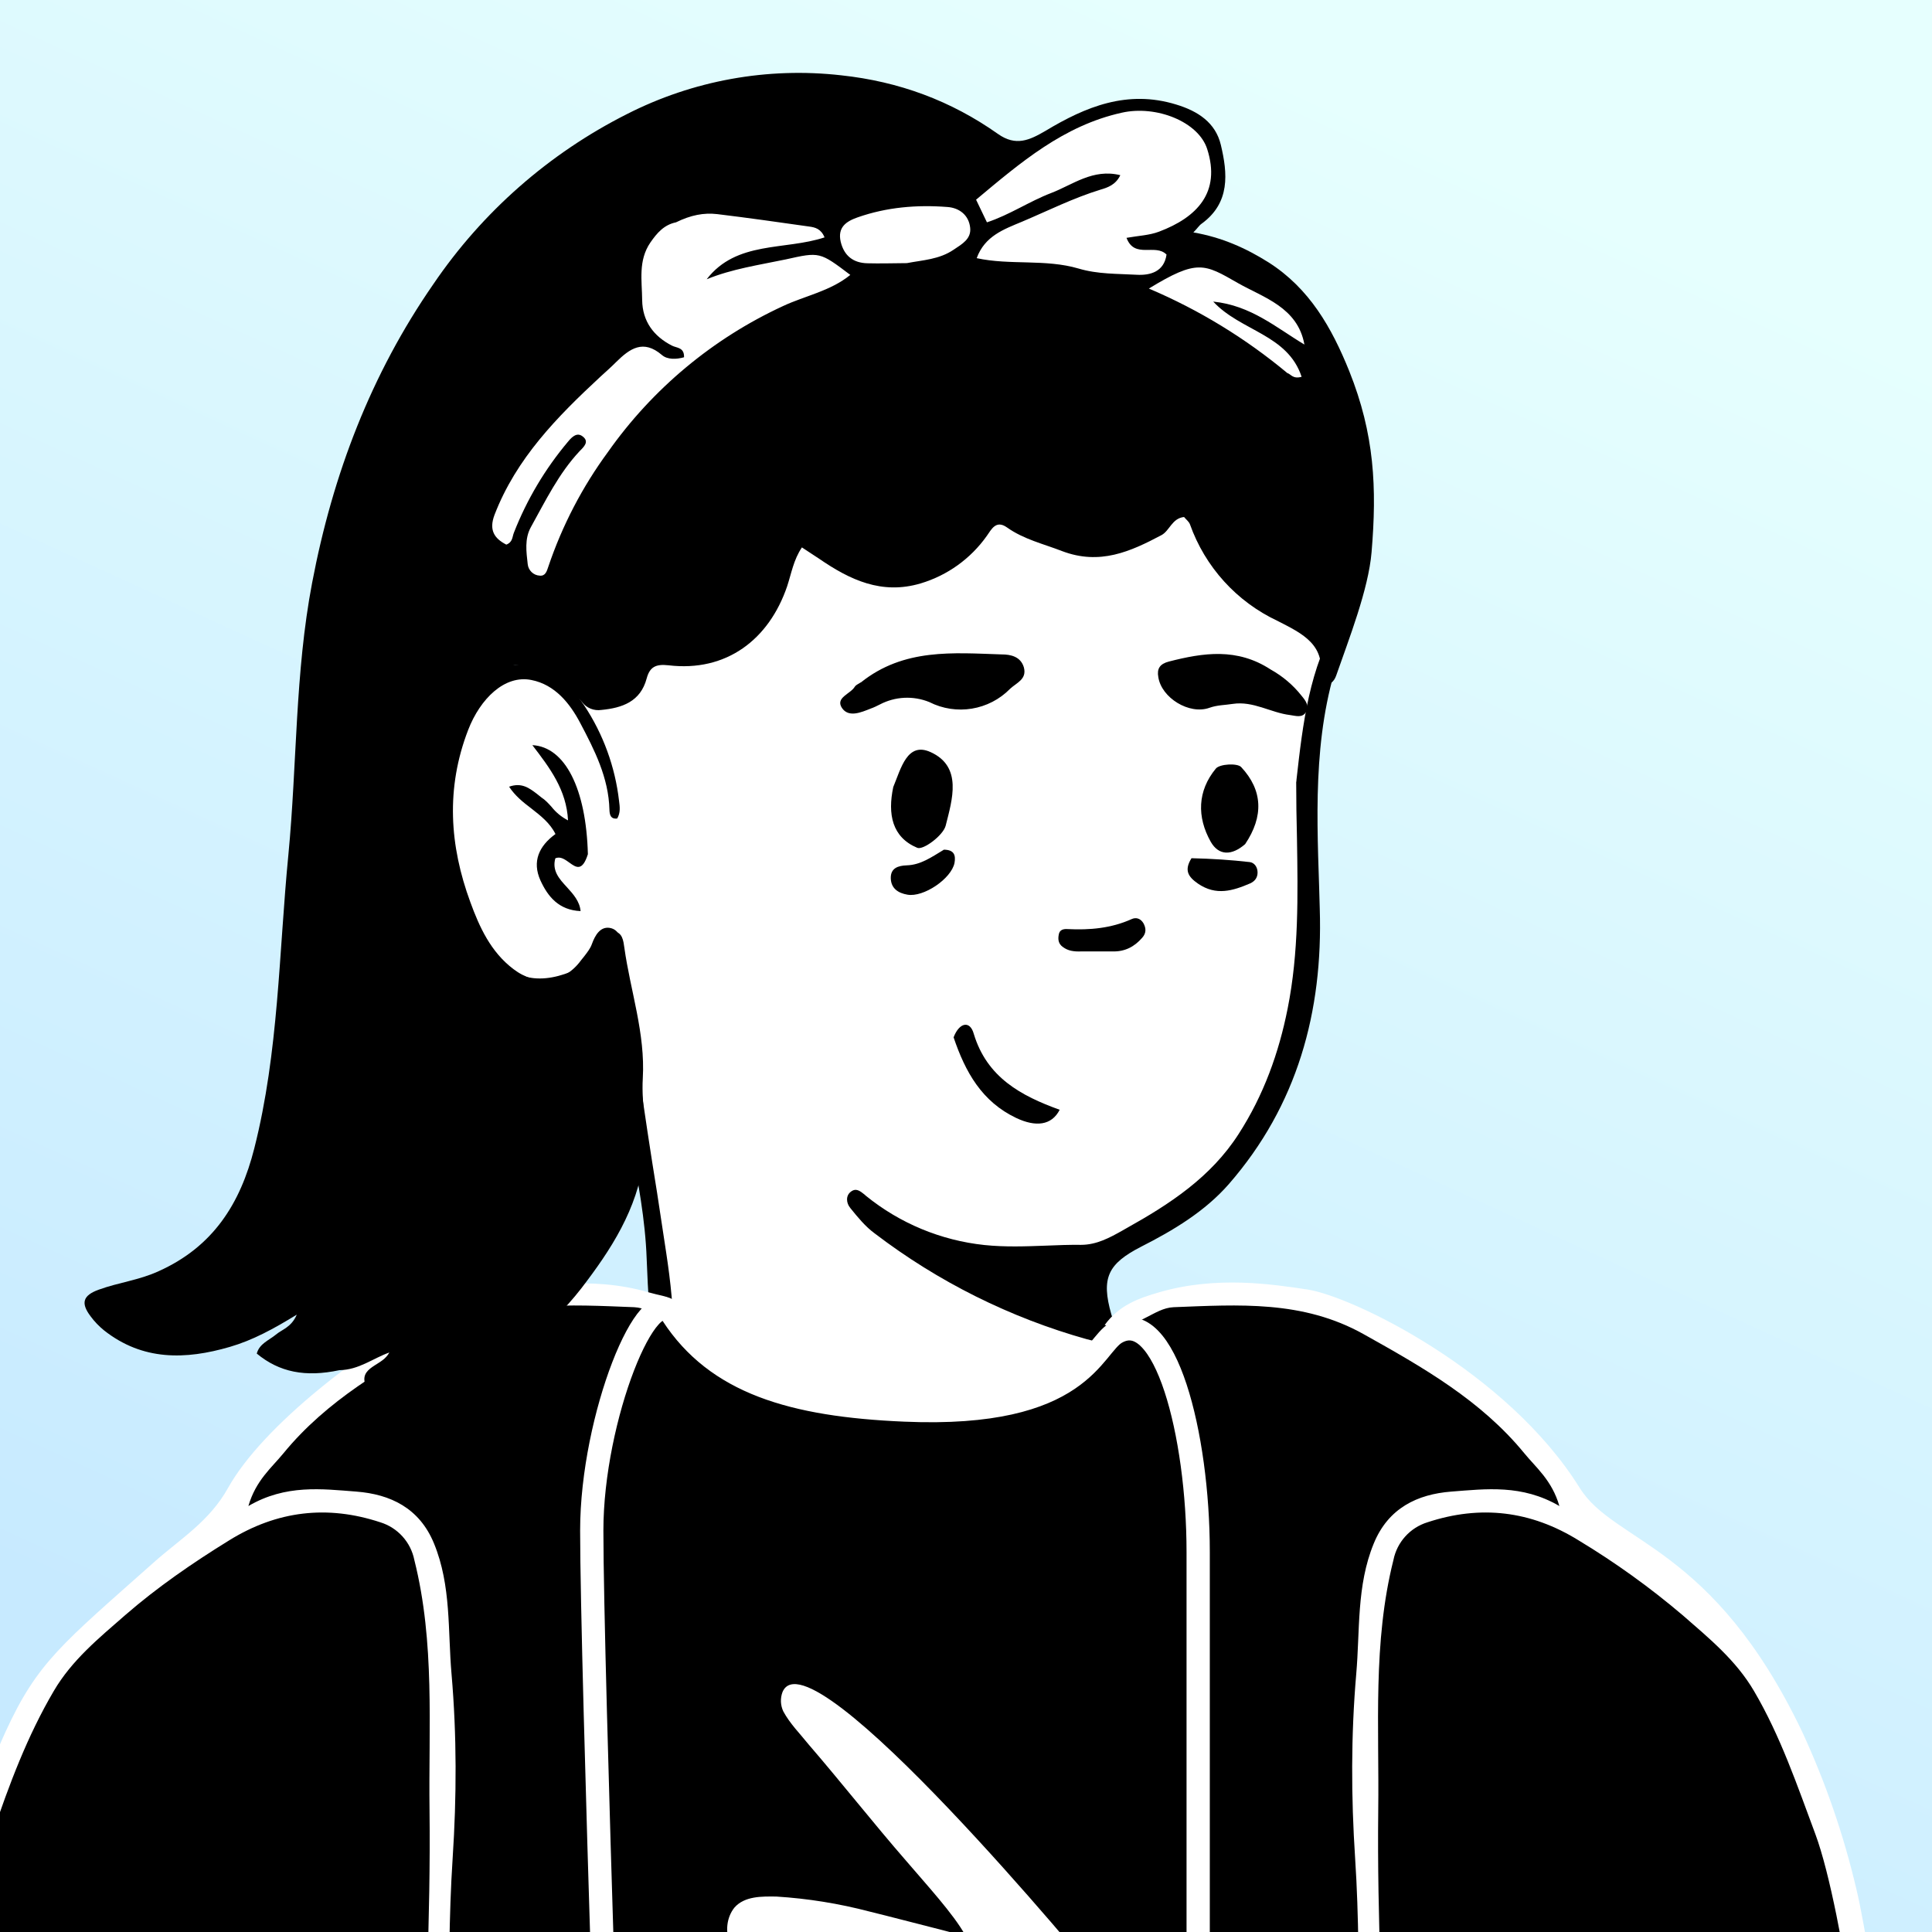
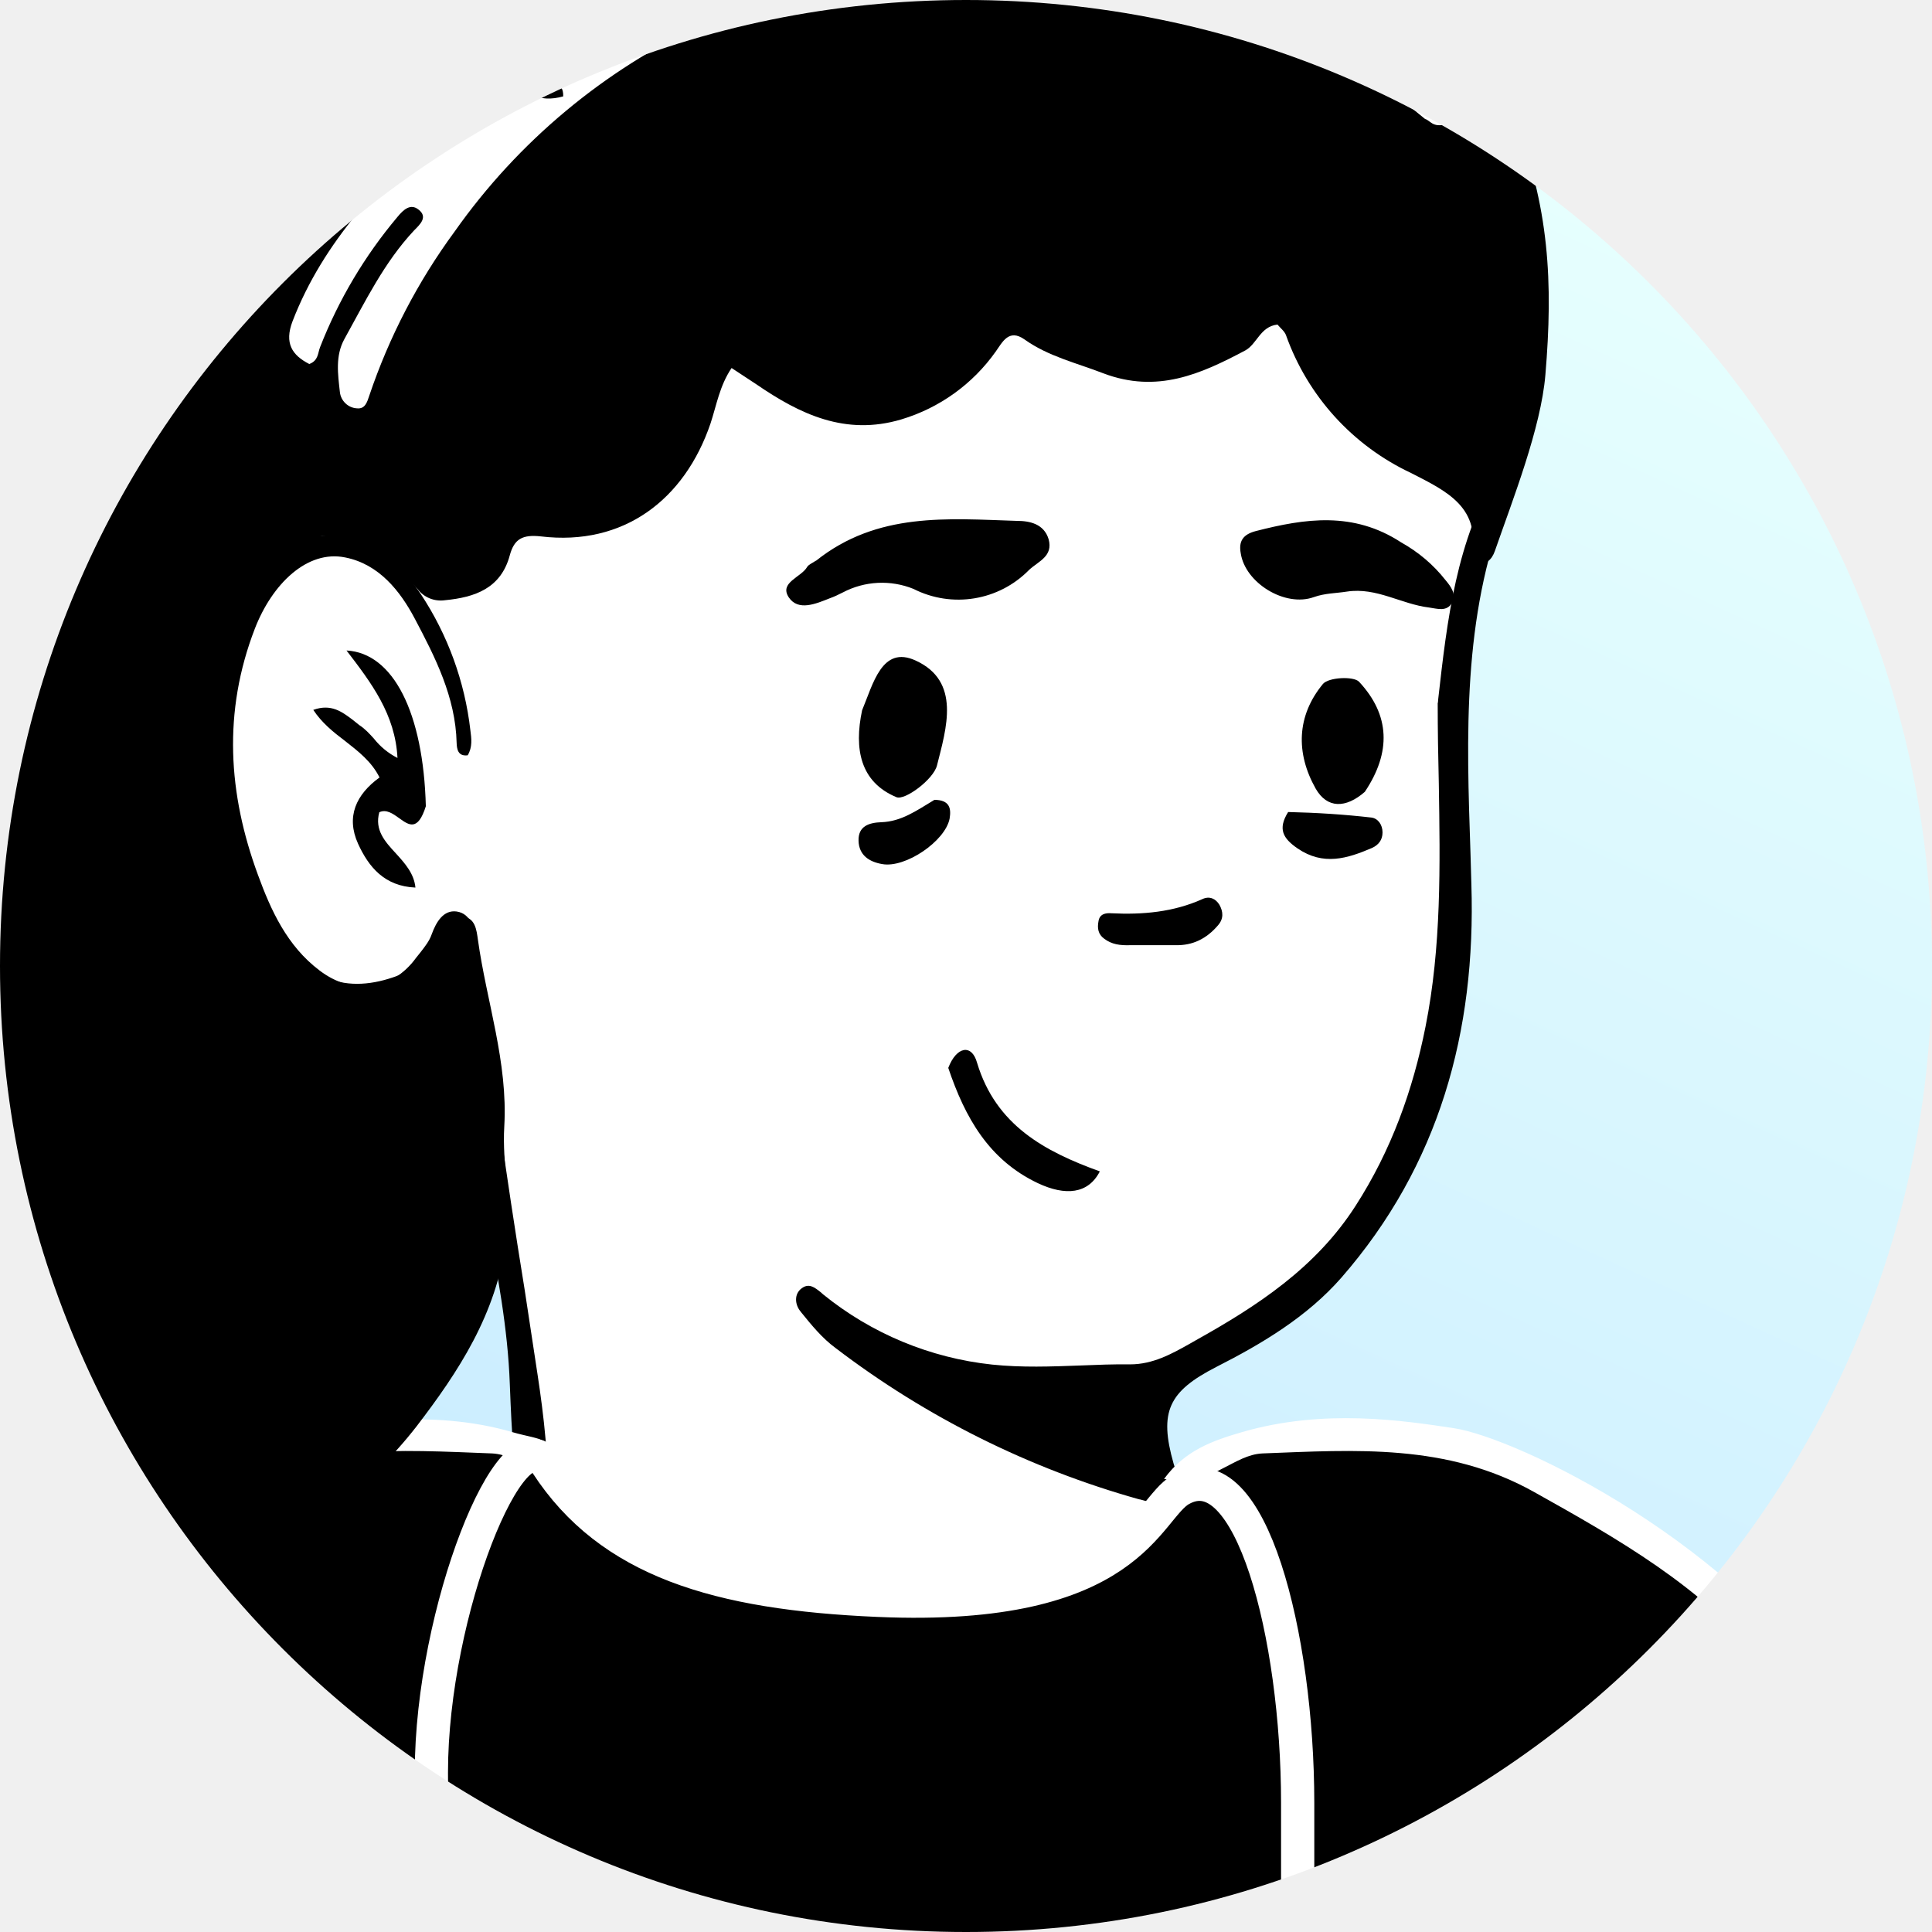
<svg xmlns="http://www.w3.org/2000/svg" viewBox="0 0 1744 1744" fill="none" shape-rendering="auto" width="400" height="400">
  <mask id="viewboxMask">
-     <rect width="1744" height="1744" rx="0" ry="0" x="0" y="0" fill="#fff" />
+     <rect width="1744" height="1744" rx="872" ry="872" x="0" y="0" fill="#fff" />
  </mask>
  <g mask="url(#viewboxMask)">
    <rect fill="url(#backgroundLinear)" width="1744" height="1744" x="0" y="0" />
    <defs>
      <linearGradient id="backgroundLinear" gradientTransform="rotate(114 0.5 0.5)">
        <stop stop-color="#e6fffe" />
        <stop offset="1" stop-color="#c7eaff" />
      </linearGradient>
    </defs>
-     <g transform="translate(-348.8 -348.8) scale(1.4)">
+     <g transform="translate(-872 -872) scale(2)">
      <g transform="translate(531 487)">
        <path d="M554 727.7c-99.2 297-363.8 388.6-503.7 19.8-19.3-50.7 31-69.5 66.2-91.9 24.1-15.3 36.8-28.5 35.3-42.2-7-64.4-36.9-243.8-36.9-243.8l-3-5.8s.7-1.6-2.2 1.2c-3 3-9.9 34.2-37 34.2-24.5 0-49.2-10.9-61-86.3C7.2 285.6 9.6 214 40 201c12.5-5.3 24-7.2 35.2-.8 11.3 6.4-13-22 112-126C268.4 6.4 396.7-3.5 448.5 8 500.3 19.5 552 44.8 574.9 98.5c27.8 65-25.9 114.3-14 262.5-2.2 53.6.8 171.2-146.6 210.6-28 7.5-19.3 48.4 22.7 58.4 67 21 117 72.3 117 97.9" fill="#fff" />
        <path fill-rule="evenodd" clip-rule="evenodd" d="m554 266.2.1-1.4c4.1-36.4 8.2-71.7 27.1-103.4 6.5 4.4 5.7 10 3.7 15.2-19.9 51.2-18 104.4-16.2 157.6l.4 14c2.1 66.4-14.5 126.8-58.7 177.5-15.4 17.6-35.8 29.8-56.5 40.3-21.4 11-25.9 20.1-19.2 43.6l.8 2.6c1.4 3.9 2.8 7.9-1 11.8-4.5 4.6-9.5 3.3-14.8 1.8l-.6-.1a406.4 406.4 0 0 1-137-68.3c-6-4.4-10.8-10.3-15.5-16.1l-.3-.4c-2.5-3-3-7.8.5-10.4 3.3-2.5 5.8-.5 8.7 1.8l1 .9a145.5 145.5 0 0 0 76.3 31.7c13.4 1.4 26.6.9 40 .4 7.4-.3 14.8-.6 22.3-.5 10.2 0 18.7-4.7 26.7-9.2l2.8-1.6c27.8-15.5 54.3-32.8 72.2-60.7 16.1-25 25.9-52.2 31.6-80.9 7.2-36.1 6.6-72.7 6-109.8-.3-12-.5-24.2-.5-36.4ZM50.6 190.8c21.9-1.7 34 11.2 44.3 26.3a140.4 140.4 0 0 1 22.4 61.5c.5 3.7 1 7.6-1.2 11.3-4.5.6-4.9-3-5-5.6-.5-20.7-9.7-38.7-18.9-56.1-6.6-12.5-16.2-24.6-31.4-27.6-17.2-3.5-33 12-40.8 32.2-14.5 37.6-12 74.6 1.4 111 5.8 15.9 13.1 32.1 27.8 43.2 14.8 11.3 32.7 9.3 43.6-5.7l2-2.5c2-2.6 4-5.1 5-8 2.1-5.8 5.4-11.2 11.3-10.4 6.8 1 8 8.3 8.7 14a3661 3661 0 0 0 22 156.7l5.9 38.8c2.6 17.1 5.6 41.7 3.6 52.1a28 28 0 0 0-.3 2.2c-.4 2.8-.6 5-4.2 5.5-4.9.8-7-2-7.7-6.4-2.3-17-3-23.6-4-49.6-.9-25.2-5.6-50-10.4-74.9l-5-27c-5.2-30.8-10.3-62-10.8-97l-2 3c-7.6 11.3-13.7 20.5-24.5 24a40.5 40.5 0 0 1-46.1-12.5 127.8 127.8 0 0 1-28.8-55.8c-8.4-34-9.9-67.1.9-100.6 5.2-16.1 23.7-44.7 42.2-42Zm34.6 127.5c4.4 3.2 8.4 6 12-5.4-1.1-42.2-14.7-69.2-35.8-70.3 11.2 14.6 22 28.8 23 48.5a32.3 32.3 0 0 1-10.7-8.8c-2-2.2-4-4.4-6.5-6l-3-2.4c-4.8-3.6-9.7-7.4-17.8-4.5 3.8 5.8 9 10 14.3 14 6 4.7 12 9.3 15.6 16.5-10.6 7.7-15.2 17.7-9.7 29.9 4.8 10.5 11.9 19.2 25.9 19.8-.6-6.3-4.7-10.9-8.8-15.4-5-5.4-9.7-10.6-7.5-18.6 3.2-1.5 6.2.7 9 2.7Z" fill="#000" />
      </g>
      <g transform="translate(178 1057)">
        <path d="M1301.3 694.3S1276 480.8 1263 423.6c-25.7-111.8-73.3-201.4-135.3-220.5-29.6-9.2-39.4-34-47-53.2-3-7.8-5.8-14.7-9.3-19.2C1040 90.7 975 50.5 941 37.3 914.5 27 838.5 20.6 813 30.7c-11.5 4.5-16.2 11-17.6 18.5-1.5.5-3 1.1-4.4 2-3.3 1.8-6 5-9.5 9C768 75.7 745 102.1 653.7 98c-72.5-3.2-120.5-13.8-149-58.3-2.3-3.6-5-4.8-8-4.2a223.7 223.7 0 0 0-163 19C316.2 64 219.4 158.4 218.4 163.7c-2 10.6-25.6 28-55.2 47.6C100.9 252.4 73.6 333 49.3 404.4l-6.6 19.2C31.8 455.2 6.1 692 6.1 692l176 2.3h1119.2Z" fill="#000" />
        <mask id="bodyVariant08-a" style="mask-type:luminance" maskUnits="userSpaceOnUse" x="453" y="259" width="392" height="433">
          <path d="m467 692-14-432.5h392V692H467Z" fill="#fff" />
        </mask>
        <g mask="url(#bodyVariant08-a)">
          <g transform="translate(396 278)" style="mix-blend-mode:difference">
            <path d="M204.9 175.7s150.1 43.7 172 42.1c9.5-.6 13.6-7 11.8-16.2a28 28 0 0 0-5.5-12c-2.9-4-186-225.6-203.5-184.5a16 16 0 0 0 .5 12.5c4.3 8 10.8 14.4 16.3 21.3 21.4 24.8 41.6 50.6 63.1 75.3 12.7 14.9 30.5 34.2 37.9 47.7-5.4-.5-15.1-3.5-21.1-4.9-13.5-3.4-27-7-40.5-10.3a313.1 313.1 0 0 0-60.2-9.7c-9.2-.1-20.4-.4-27 7.1-5.2 6.5-6 15.8-2.8 23.3 4 8.3 10.7 15 16.6 22a855 855 0 0 0 29.6 30.9c18.8 18.5 37.3 37.2 56.2 55.5 22 21 43.5 42.3 65 63.7 15.9 15.5 32 30.7 47.9 46.2 4.8 4.7 9.6 9.4 14.8 13.7l5.3 4.2c1.2.8 2.4 1.7 3.9 1.8 2.5-.4 3.3-3.5 3.6-5.7.9-5.8-2.8-10.7-5.6-15.3C358.6 345.7 205 175.7 205 175.7Z" fill="#fff" />
          </g>
        </g>
        <path d="M1295 694c-6.2-21.3-11.5-73.3-14.9-102-2.4-20.7-19.6-166.5-38.5-217.4-11.6-31.1-22.4-63-39.5-92.1-11.7-20-29.3-34.3-46-48.9a513 513 0 0 0-67-48.2c-30.9-19.2-63.4-23-97.6-11.7a32 32 0 0 0-21.9 24.3c-13.4 53.3-9.1 107.6-9.8 161.6-.8 69.8 3.1 139.5 5.2 209.2 1.8 57.2 0 66.7-.6 125.2h-14.5c-.9-32.2-.4-15.3-.6-47.5-.2-47.6-.8-95.1-1.6-142.7-.6-37.8-.3-75.7-2.8-113.5-2.6-39.6-2.7-79.1.7-118.6 2.5-28.2.1-57 11.3-84.3 9.4-23 28.3-31.8 49.9-33.5 22.4-1.7 45.7-4.8 69.8 9.3-4.8-16.6-15-24.7-22.6-34-28-34.2-65.5-55.5-103.6-76.8-39.3-22-80.7-19-122.6-17.4-6.5.3-12 3.8-17.8 6.7-7.5 4-15.3 7.3-26.6 4.8 9.5-13 22.1-17.3 35.1-21.1 37.1-10.8 73-5.2 95.7-1.8C943 28 1042.7 76 1089.7 151.5c22.3 35.9 85.8 36.4 143.6 157.6a528 528 0 0 1 34.7 100.7c10.9 44 39.5 252.6 39.5 284.2H1295ZM15.3 694c2-6.9 2.7-9.9 3.6-15.7 4.6-28.4 5.5-57.6 8.9-86.3 2.4-20.7 3.3-41.4 6-62 7.2-52.7 15.6-105 32.5-155.4 10.7-31.7 22.4-63 39.5-92.1 11.7-20 29.3-34.3 46-48.9 20.7-18 43.5-33.7 67-48.2 30.9-19.2 63.4-23 97.6-11.7a32 32 0 0 1 21.9 24.3c13.4 53.3 9.1 107.6 9.8 161.6.8 69.8-3.1 139.5-5.2 209.2-1.8 57.2.5 125 .5 125l14.6.2c.9-32.2.4-15.3.6-47.5.2-47.6.8-95.1 1.6-142.7.6-37.8.3-75.7 2.8-113.5 2.6-39.6 2.7-79.1-.7-118.6-2.5-28.2-.1-57-11.3-84.3-9.4-23-28.3-31.8-50-33.5-22.3-1.7-45.6-4.8-69.7 9.3 4.8-16.6 15-24.7 22.6-34 28-34.2 65.5-55.5 103.5-76.8 39.4-22 80.8-19 122.7-17.4 6.5.3 12 3.8 17.8 6.7 7.5 4 2.3 11.5 6.4.7 5.8-15-2-13.2-15-17-37-10.8-74-4-111 .5-7.4 1-14.8 4.4-21.5 8-51.4 27.8-116 77.2-138.6 117.6-12 21.6-30.7 32.8-47.5 47.7C111 252.3 95.3 263.8 74.6 309a573.6 573.6 0 0 0-34.7 100.7c-11 44-19.1 88.6-22.8 134.2-2.7 32.4-7.4 64.8-10.3 97.4-2 22.8-3.5 39.7-3.5 52.6h12Z" fill="#fff" />
        <path d="M1131.8 694c2-23.7-8-84.7-12.5-115.7-3.3-22.6-3-46-11.4-67.7-2.1-5.4-1.5-12.4 5.3-13.5 6.4-1 9.2 3.5 10.7 10.8 7.8 38.3 11.3 77.2 16 116 3.5 30 7.8 60 8.5 70l-16.6.1ZM193.3 694c1.4-23.6 8-84.7 12.6-115.7 3.3-22.6 3-46 11.4-67.7 2.1-5.4 1.5-12.4-5.3-13.5-6.4-1-9.3 3.5-10.7 10.8-7.8 38.3-11.3 77.2-16 116-3.6 30-5.7 70.1-5.7 70.1h13.7Z" fill="#fff" />
        <path d="M467.4 694.3S452.7 266.8 452.7 179c0-72.8 36.6-163 52-139.2 28.5 43.8 77.2 58.4 149.7 61.5 115 5 120.9-41.3 136.6-50 31.4-17.6 52.7 66 52.7 141.4V694" stroke="#fff" stroke-width="15" />
      </g>
      <g transform="translate(266 207)">
        <path d="M202 925.6c-22 4.7-38.8 1.3-53.3-10.7 1.7-6.4 7.8-8.5 12.3-12.2 4-3.4 10-4.7 13.5-12.9-15 9.2-28.4 16.5-43.2 20.8-28.5 8.3-56.1 9-81-10.6a49.6 49.6 0 0 1-8.8-9.2c-6.4-8.5-4.9-13.4 5.3-17.1 12.6-4.6 26-6.1 38.6-11.9 35.2-15.8 52.7-43.6 61.7-79.2 15.8-62.2 15.8-126.1 22-189.5 5.6-58.3 4.2-117 15.3-175.2 13.3-70 38-134.6 78.2-192.6a331.1 331.1 0 0 1 124.8-109.6 243.8 243.8 0 0 1 138.1-25c37.3 4 70.8 16.4 101.1 37.8 11.6 8.2 20.4 4 30.7-2 25.9-15.6 52.7-26.6 84.1-17 14.3 4.3 25.5 11.8 28.9 26 4.4 18.4 6.2 37.4-12.4 50.9-1.6 1.1-2.7 3-5.3 5.6 18.5 3.2 34 10.2 48.6 19.4 26.3 16.8 40.6 42 51.9 70 16.3 40.7 17.9 75.2 14.4 116.8-2 24-14.7 56.2-22.8 79.5-1.4 4-4 6.2-8.6 6.4-.8-1.1-2.3-2.3-2.2-3 5.2-23-11-30.4-27-38.6a109.1 109.1 0 0 1-56.5-62.3c-.7-1.8-2.6-3.2-3.8-4.7-7.8.8-9.3 8.9-14.6 11.7-20 10.6-39.7 19.5-64 10.3-12.1-4.7-24.8-7.6-35.6-15.3-7.1-5-10 1.3-13 5.5a80.5 80.5 0 0 1-42.6 30.6c-25.2 7.5-45.7-2.3-65.5-15.9l-11.1-7.3c-5.4 8-6.8 16.8-9.5 25-11.7 34.4-39.2 55.5-76.6 51-8.2-.9-12 1.1-14 8.5-4 15-15.8 19-29.2 20.3-4.8.7-9.5-1.2-12.4-5a89.1 89.1 0 0 0-21.9-17.5c-24-14.6-38.4-2.6-49.4 17.2-17.1 31-16.5 64.7-12.4 99 2.6 22.2 11 41.3 23.2 59.5 17.2 25.8 40.2 22.9 61.4 11.8 5.1-2.6 7-8 8.7-13.5 1.4-4.5 4.7-8.7 10-8.7 6.5 0 7 6.3 7.6 10.4 3.9 28 13.6 55.3 11.9 84.4-1 17 3.2 33.6.8 51.5C394 822.2 377 848 358 872.8a186.7 186.7 0 0 1-82.1 60.4C261 939 245 943.5 228.6 940c-3.8-.8-8.8-.6-10.2-6.1-1.5-5.8 2.2-8.7 6.2-11.3 3.5-2.3 7.2-4.1 9.6-8.4-10.7 3.8-19.6 11.2-32.2 11.4Z" fill="#000" />
        <path d="M419 185.5c-7.7 1.6-12.2 6.8-16.5 13-8 11.7-5.4 24.7-5.3 37.2.2 13.5 7.3 23.2 19.2 29.3 3.1 1.6 8 1 7.8 7.5-4.9 1.4-10.7 1.6-14.2-1.4-12.1-10.4-20.8-4.2-29.6 4.5-3.3 3.3-6.8 6.4-10.2 9.5-27.8 25.8-54.2 52.6-68.2 89-3.7 9.8-.2 15.2 7.6 19.2 4.2-1.6 3.8-5 4.9-7.7a209.8 209.8 0 0 1 34.9-58.7c2.7-3.3 5.9-6.2 9.5-3.3 4.3 3.3.8 6.6-2 9.4-13.5 14.4-22 32-31.5 49.1-4.1 7.5-2.9 15.8-2 23.8.4 4 3.7 7.2 7.7 7.4 3.7.4 4.6-2.8 5.6-5.8a271.5 271.5 0 0 1 38.5-74 283.6 283.6 0 0 1 112.8-94c14.3-6.7 30.5-9.6 43.4-20.1-19.7-14.9-19.7-14.9-41.6-10-17.2 3.6-34.6 6.1-51 12.8 19.3-25 50.4-18.5 76-27-2.3-5.6-6.2-6.5-10-7-19.7-2.8-39.4-5.6-59.2-8-8.7-1-17 .6-26.6 5.3ZM612.9 208.6c21.6 4.7 44.3.4 65.7 6.7 12.4 3.7 25 3.3 37.4 4 8.8.5 17.7-1.9 19.3-13-7.2-7.4-20.6 3-25.8-10.8 7.8-1.4 14.7-1.6 21-4 24.4-9.2 40-25.3 31-53.3-5.6-17.5-32.7-28.4-55-23.4-37.6 8.3-65.4 32.2-94 56.1l7 14.6c14.6-4.8 27.3-13.5 41.4-18.9 13.9-5.3 26.9-15.9 44.6-11.5-3 6.3-8.3 8-12.7 9.3-17.6 5.4-33.9 13.6-50.7 20.7-11.7 4.9-24 9.2-29.2 23.5ZM567.9 211.8c10.3-2 20.8-2.3 30.2-8.7 5.6-3.7 11.3-7 10.6-14-.8-8.2-7-13-14.8-13.5-19.6-1.5-39 .1-57.8 6.7-7.4 2.6-13 6.4-10.9 15.7 2.2 9.1 8.1 13.7 17.3 13.9 7.7.2 15.4 0 25.4-.1ZM813.2 282.7c2.3.6 3.4 4 9.2 2.4-9-27.4-39.3-29.4-57-48.5 24.4 2.5 40.6 16.8 58.8 27.7-4.3-24-26.4-30.3-42.8-39.6-21.8-12.5-26.2-15.6-57.5 3.5a357.8 357.8 0 0 1 89.3 54.5Z" fill="#fff" />
      </g>
      <g transform="translate(791 871)">
        <path d="M73 47c3.7-9.7 10.6-11 13-2.3 8.5 28.2 30.5 40 55.4 49-5.2 10.2-15.5 11.2-28 5.3C91.3 88.5 80.6 69.5 73 47Z" fill="#000" />
      </g>
      <g transform="translate(653 805)" />
      <g transform="translate(901 668)">
        <path d="M45.4 194.6c-5 .2-8.7-.4-12-2.9-2.8-2-3.2-4.8-2.6-7.9.5-3.3 3.2-3.8 5.8-3.6 14.1.7 28-.5 41.1-6.4 3.2-1.5 6-.2 7.7 2.6 1.7 3.1 2 6.3-.8 9.4-5 5.8-11.2 9-19 8.8H45.5Z" fill="#000" />
      </g>
      <g transform="translate(610 680)">
        <path d="M407.4 122.5c13 .3 25.4 1.1 37.6 2.5 3 .4 5 3.3 5 6.7 0 3.3-1.7 5.6-4.7 7-11.2 4.8-22 8.2-33.7.2-6.5-4.5-9-8.7-4.2-16.4ZM247.6 117c7 0 7.8 3.8 7 8.5-2 10.2-20 22.4-30.4 20.5-5.9-1-10.5-4-10.7-10.5-.2-6.7 4.8-8.2 10.3-8.4 9-.3 15.8-5.2 23.8-10ZM215.1 76.6c5-12 9-29.4 24.1-22.5 20.7 9.4 13.9 30.7 9.7 47.4-1.6 6.3-14.5 15.9-18.3 14.3-16.3-6.8-19.2-21.7-15.5-39.2ZM442 113.4c-8.6 7.5-17 7.6-22.2-1.5-9-16-8.6-32.8 3.3-47.2 2.5-3 13.8-3.6 16.3-1 14 15 14.6 31.8 2.6 49.7Z" fill="#000" />
      </g>
      <g transform="translate(610 680)" />
      <g transform="translate(774 657)">
        <path d="M30.3 32.1C58 10 89.8 13.1 121 14.1c5.7 0 12.2 1.3 14.3 8.3 2.1 7.7-4.6 9.9-8.8 13.8a44.7 44.7 0 0 1-52.2 8.6 37.9 37.9 0 0 0-31.9 1.6c-2 1-3.8 1.9-5.8 2.6-6.3 2.5-14.3 6-18.6-.4-4.4-6.7 5.6-9 8.3-13.7.6-1 2-1.6 3.9-2.8ZM294.4 23.8c7.7 4.3 14.5 10 20 17 2.5 3 5 6.3 3 10.2-2.4 4.3-6.7 2.7-10.4 2.2-12.5-1.5-23.7-9.2-37-7.2-5 .8-9.9.7-15 2.5-13 4.7-31-6.4-33-19.8-1-5.4 1-8.5 6.8-10 22.2-5.7 44-9 65.6 5.1Z" fill="#000" />
      </g>
      <g transform="translate(0 559)" />
    </g>
  </g>
</svg>
